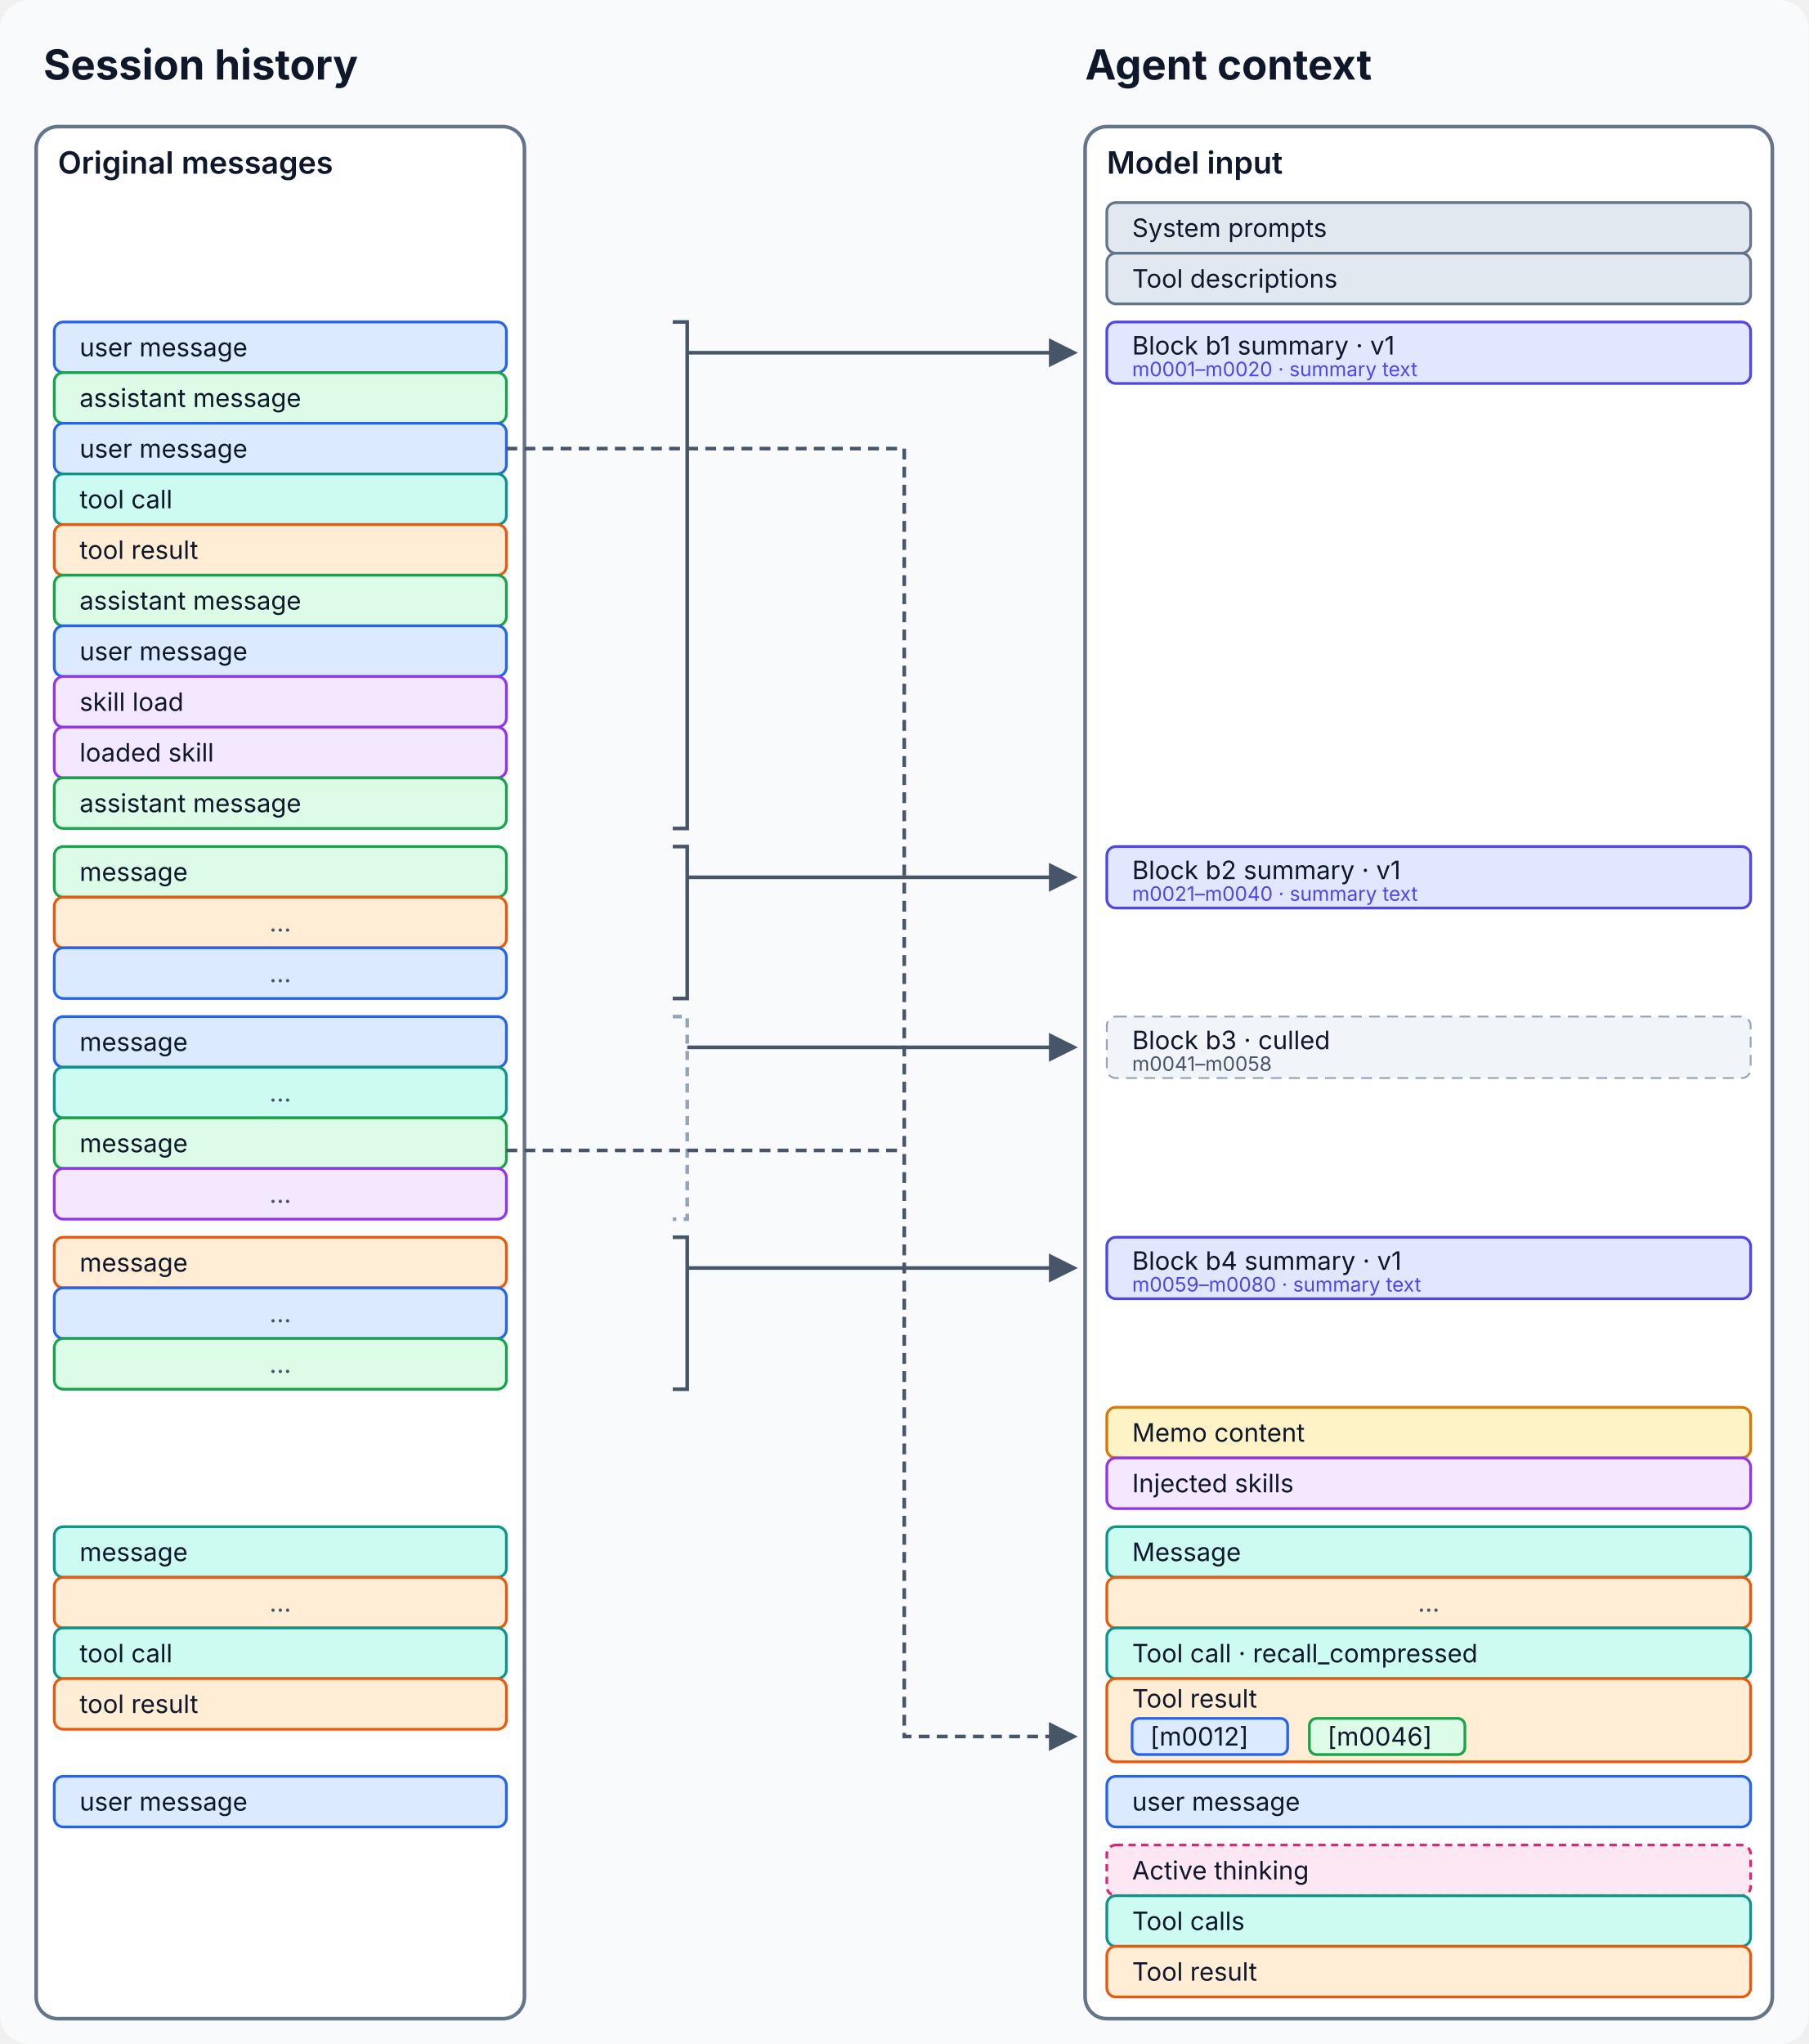
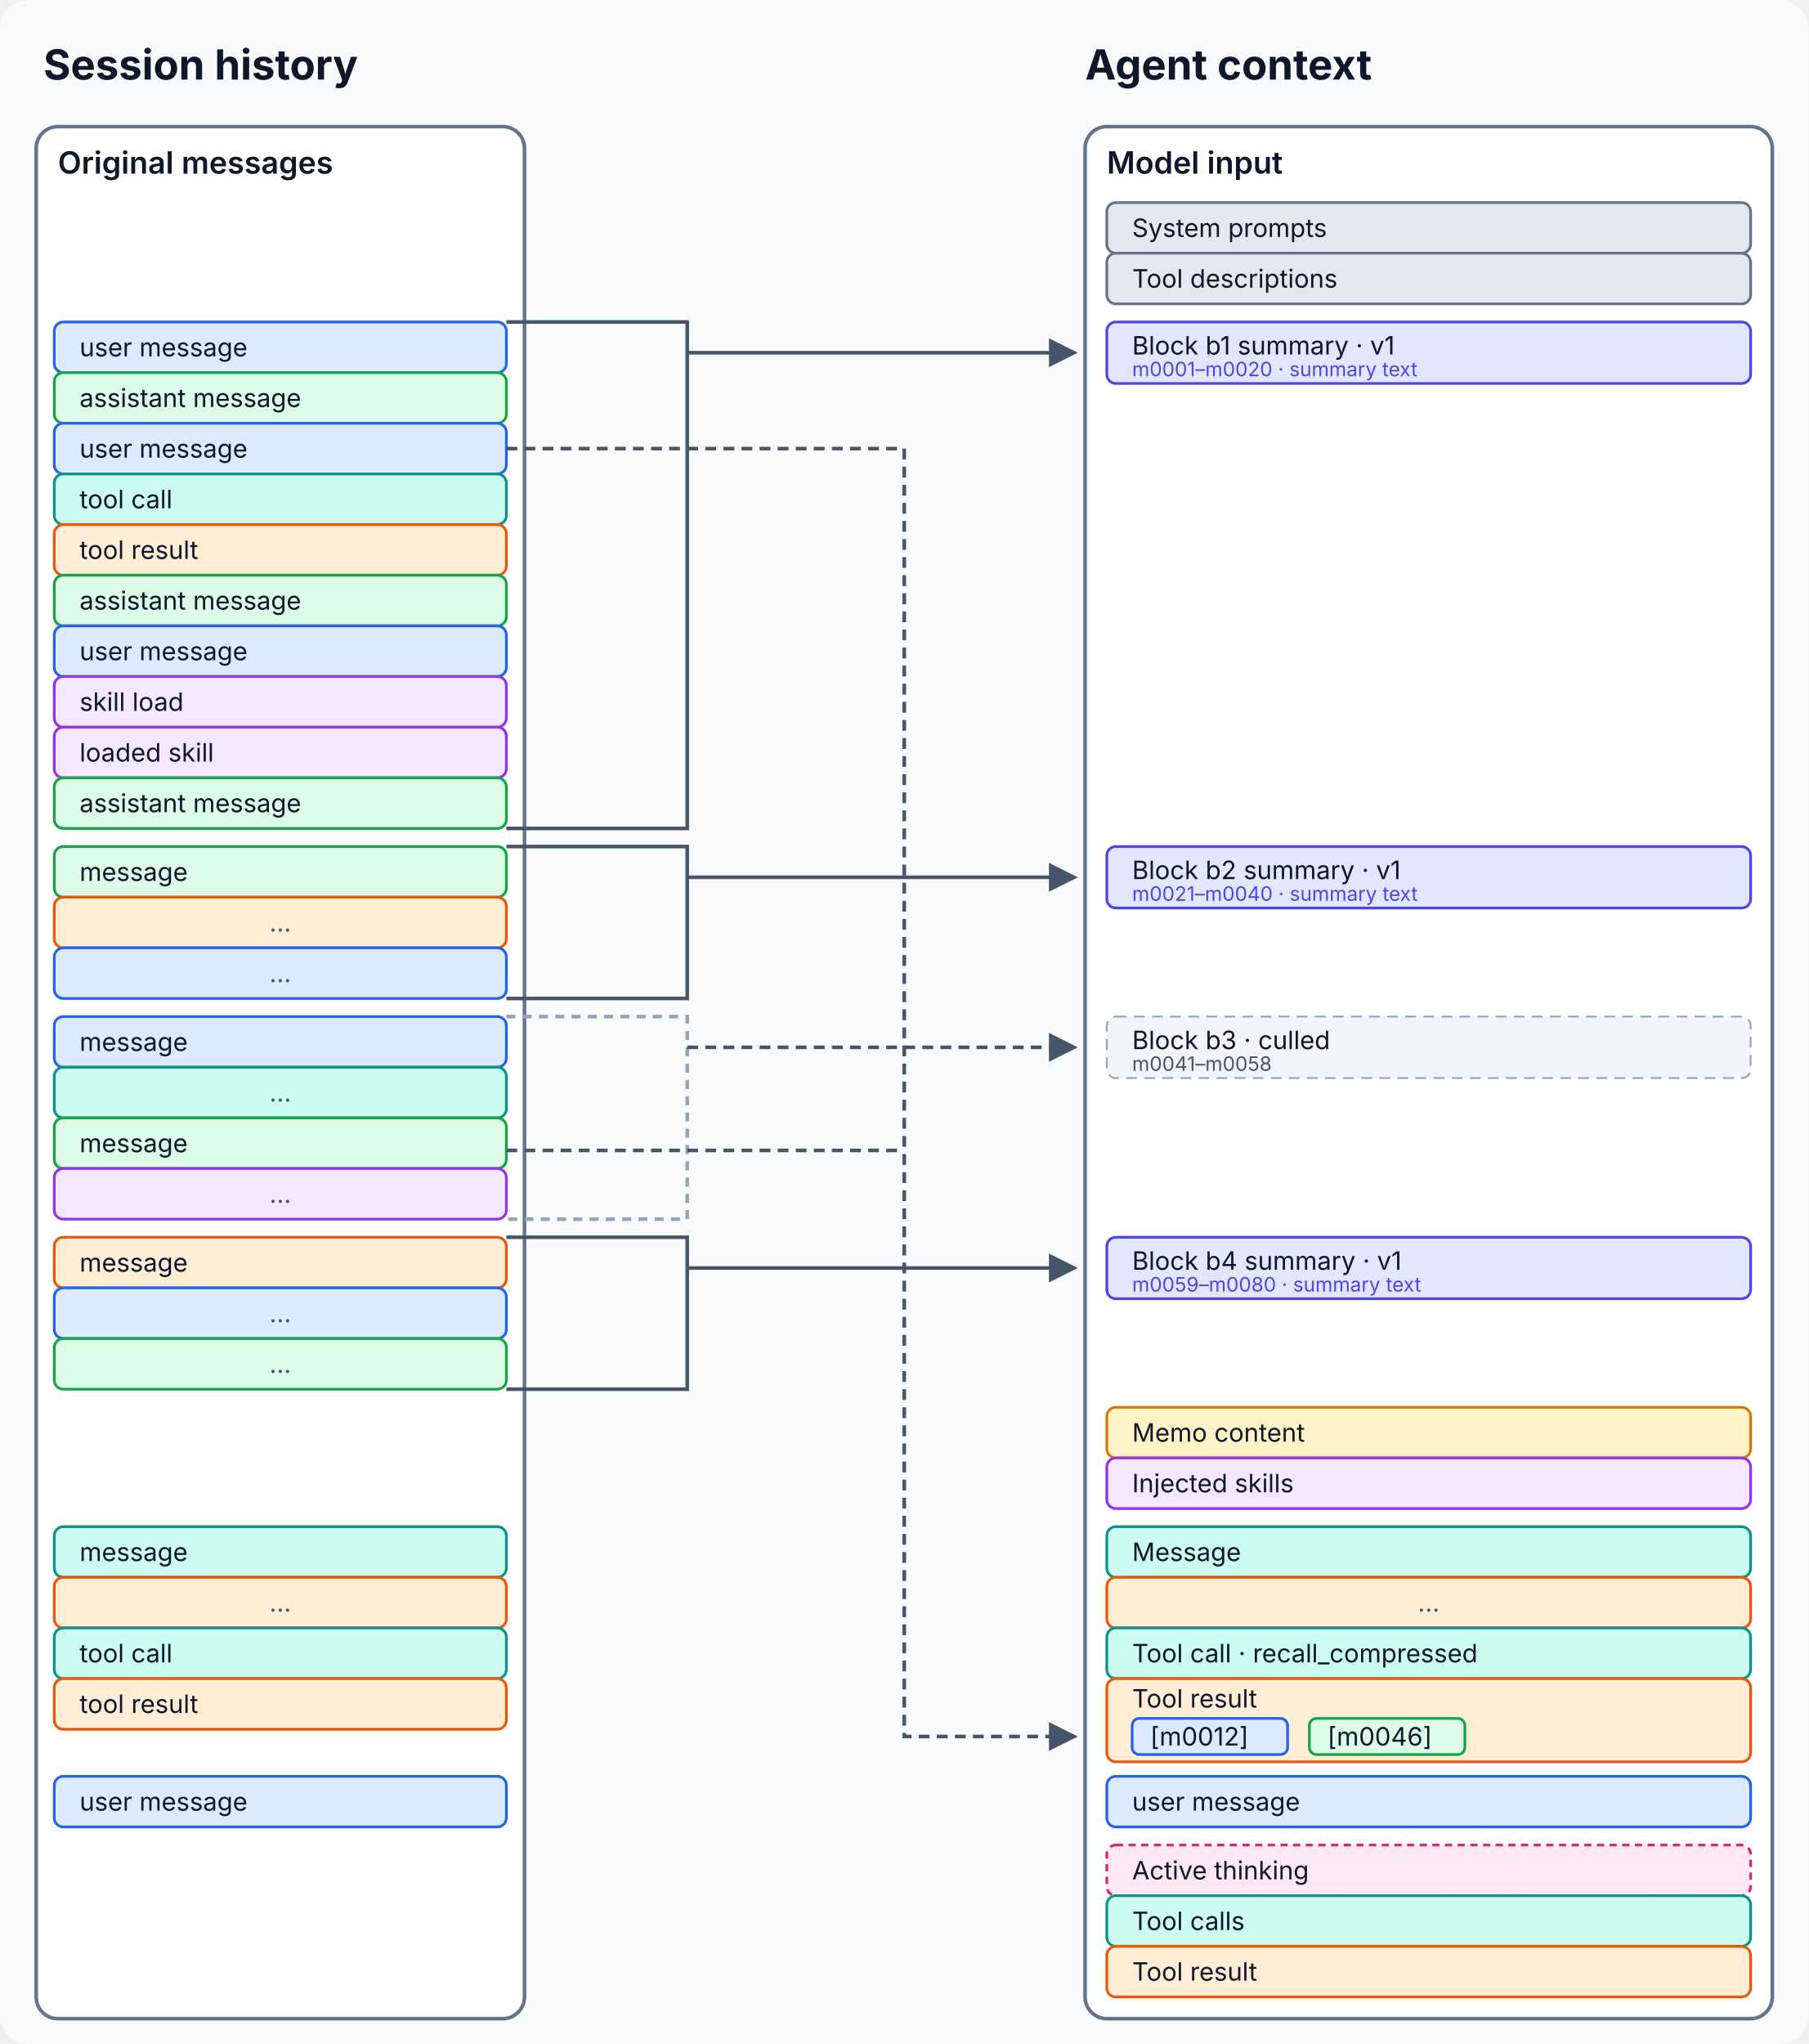
<svg xmlns="http://www.w3.org/2000/svg" width="1000" height="1130" viewBox="0 0 1000 1130" role="img" aria-labelledby="title description">
  <defs>
    <marker id="arrow" markerWidth="8" markerHeight="8" refX="7" refY="4" orient="auto">
      <path d="M0 0 L8 4 L0 8 Z" fill="#475569" />
    </marker>
    <style>
            text {
                font-family:
                    system-ui,
                    -apple-system,
                    "Segoe UI",
                    sans-serif;
                fill: #0f172a;
            }
            .heading {
                font-size: 23px;
                font-weight: 700;
            }
            .panellabel {
                font-size: 17px;
                font-weight: 600;
            }
            .row {
                font-size: 14px;
            }
            .subrow {
                font-size: 11px;
                fill: #4f46e5;
            }
            .subrow-gray {
                font-size: 11px;
                fill: #475569;
            }
            .ellipsis {
                font-size: 14px;
                fill: #475569;
            }
            .panel {
                fill: #ffffff;
                stroke: #64748b;
                stroke-width: 2;
            }
            .box {
                fill: #ffffff;
                stroke-width: 1.5;
            }
            .user {
                fill: #dbeafe;
                stroke: #2563eb;
            }
            .assistant {
                fill: #dcfce7;
                stroke: #16a34a;
            }
            .toolcall {
                fill: #ccfbf1;
                stroke: #0d9488;
            }
            .toolresult {
                fill: #ffedd5;
                stroke: #ea580c;
            }
            .skill {
                fill: #f3e8ff;
                stroke: #9333ea;
            }
            .culled {
                fill: #f1f5f9;
                stroke: #94a3b8;
                stroke-dasharray: 6 4;
            }
            .host {
                fill: #e2e8f0;
                stroke: #64748b;
            }
            .summary {
                fill: #e0e7ff;
                stroke: #4f46e5;
            }
            .memo {
                fill: #fef3c7;
                stroke: #d97706;
            }
            .thinking {
                fill: #fce7f3;
                stroke: #db2777;
                stroke-dasharray: 4 3;
            }
            .bracket {
                fill: none;
                stroke: #475569;
                stroke-width: 2;
            }
            .bracket-culled {
                fill: none;
                stroke: #94a3b8;
                stroke-width: 2;
                stroke-dasharray: 5 4;
            }
            .link-out {
                fill: none;
                stroke: #475569;
                stroke-width: 2;
+                 marker-end: url(#arrow);
+             }
+             .link-out-culled {
+                 fill: none;
+                 stroke: #475569;
+                 stroke-width: 2;
+                 stroke-dasharray: 6 4;
                marker-end: url(#arrow);
            }
            .recall {
                fill: none;
                stroke: #475569;
                stroke-width: 2;
                stroke-dasharray: 6 4;
            }
            .recall-out {
                fill: none;
                stroke: #475569;
                stroke-width: 2;
                stroke-dasharray: 6 4;
                marker-end: url(#arrow);
            }
        </style>
  </defs>
  <rect width="1000" height="1130" rx="16" fill="#f8fafc" />
  <text x="24" y="44" class="heading">Session history</text>
  <text x="600" y="44" class="heading">Agent context</text>
  <rect x="20" y="70" width="270" height="1046" rx="12" class="panel" />
  <text x="32" y="96" class="panellabel">Original messages</text>
  <rect x="600" y="70" width="380" height="1046" rx="12" class="panel" />
  <text x="612" y="96" class="panellabel">Model input</text>
  <rect x="612" y="112" width="356" height="28" rx="5" class="box host" />
  <text x="626" y="131" class="row">System prompts</text>
  <rect x="612" y="140" width="356" height="28" rx="5" class="box host" />
  <text x="626" y="159" class="row">Tool descriptions</text>
  <rect x="30" y="178" width="250" height="28" rx="5" class="box user" />
  <text x="44" y="197" class="row">user message</text>
  <rect x="30" y="206" width="250" height="28" rx="5" class="box assistant" />
  <text x="44" y="225" class="row">assistant message</text>
  <rect x="30" y="234" width="250" height="28" rx="5" class="box user" />
  <text x="44" y="253" class="row">user message</text>
  <rect x="30" y="262" width="250" height="28" rx="5" class="box toolcall" />
  <text x="44" y="281" class="row">tool call</text>
  <rect x="30" y="290" width="250" height="28" rx="5" class="box toolresult" />
  <text x="44" y="309" class="row">tool result</text>
  <rect x="30" y="318" width="250" height="28" rx="5" class="box assistant" />
  <text x="44" y="337" class="row">assistant message</text>
  <rect x="30" y="346" width="250" height="28" rx="5" class="box user" />
  <text x="44" y="365" class="row">user message</text>
  <rect x="30" y="374" width="250" height="28" rx="5" class="box skill" />
  <text x="44" y="393" class="row">skill load</text>
  <rect x="30" y="402" width="250" height="28" rx="5" class="box skill" />
  <text x="44" y="421" class="row">loaded skill</text>
  <rect x="30" y="430" width="250" height="28" rx="5" class="box assistant" />
  <text x="44" y="449" class="row">assistant message</text>
  <rect x="30" y="468" width="250" height="28" rx="5" class="box assistant" />
  <text x="44" y="487" class="row">message</text>
  <rect x="30" y="496" width="250" height="28" rx="5" class="box toolresult" />
  <text x="155" y="515" class="ellipsis" text-anchor="middle">…</text>
  <rect x="30" y="524" width="250" height="28" rx="5" class="box user" />
  <text x="155" y="543" class="ellipsis" text-anchor="middle">…</text>
  <rect x="30" y="562" width="250" height="28" rx="5" class="box user" />
  <text x="44" y="581" class="row">message</text>
  <rect x="30" y="590" width="250" height="28" rx="5" class="box toolcall" />
  <text x="155" y="609" class="ellipsis" text-anchor="middle">…</text>
  <rect x="30" y="618" width="250" height="28" rx="5" class="box assistant" />
  <text x="44" y="637" class="row">message</text>
  <rect x="30" y="646" width="250" height="28" rx="5" class="box skill" />
  <text x="155" y="665" class="ellipsis" text-anchor="middle">…</text>
  <rect x="30" y="684" width="250" height="28" rx="5" class="box toolresult" />
  <text x="44" y="703" class="row">message</text>
  <rect x="30" y="712" width="250" height="28" rx="5" class="box user" />
  <text x="155" y="731" class="ellipsis" text-anchor="middle">…</text>
  <rect x="30" y="740" width="250" height="28" rx="5" class="box assistant" />
  <text x="155" y="759" class="ellipsis" text-anchor="middle">…</text>
  <rect x="30" y="844" width="250" height="28" rx="5" class="box toolcall" />
  <text x="44" y="863" class="row">message</text>
  <rect x="30" y="872" width="250" height="28" rx="5" class="box toolresult" />
  <text x="155" y="891" class="ellipsis" text-anchor="middle">…</text>
  <rect x="30" y="900" width="250" height="28" rx="5" class="box toolcall" />
  <text x="44" y="919" class="row">tool call</text>
  <rect x="30" y="928" width="250" height="28" rx="5" class="box toolresult" />
  <text x="44" y="947" class="row">tool result</text>
  <rect x="30" y="982" width="250" height="28" rx="5" class="box user" />
  <text x="44" y="1001" class="row">user message</text>
  <rect x="612" y="178" width="356" height="34" rx="5" class="box summary" />
  <text x="626" y="196" class="row">Block b1 summary · v1</text>
  <text x="626" y="208" class="subrow">m0001–m0020 · summary text</text>
  <rect x="612" y="468" width="356" height="34" rx="5" class="box summary" />
  <text x="626" y="486" class="row">Block b2 summary · v1</text>
  <text x="626" y="498" class="subrow">m0021–m0040 · summary text</text>
  <rect x="612" y="562" width="356" height="34" rx="5" class="culled" />
  <text x="626" y="580" class="row" fill="#475569">Block b3 · culled</text>
  <text x="626" y="592" class="subrow-gray">m0041–m0058</text>
  <rect x="612" y="684" width="356" height="34" rx="5" class="box summary" />
  <text x="626" y="702" class="row">Block b4 summary · v1</text>
  <text x="626" y="714" class="subrow">m0059–m0080 · summary text</text>
  <rect x="612" y="778" width="356" height="28" rx="5" class="box memo" />
  <text x="626" y="797" class="row">Memo content</text>
  <rect x="612" y="806" width="356" height="28" rx="5" class="box skill" />
  <text x="626" y="825" class="row">Injected skills</text>
  <rect x="612" y="844" width="356" height="28" rx="5" class="box toolcall" />
  <text x="626" y="863" class="row">Message</text>
  <rect x="612" y="872" width="356" height="28" rx="5" class="box toolresult" />
  <text x="790" y="891" class="ellipsis" text-anchor="middle">…</text>
  <rect x="612" y="900" width="356" height="28" rx="5" class="box toolcall" />
  <text x="626" y="919" class="row">Tool call · recall_compressed</text>
  <rect x="612" y="928" width="356" height="46" rx="5" class="box toolresult" />
  <text x="626" y="944" class="row">Tool result</text>
  <rect x="626" y="950" width="86" height="20" rx="4" class="box user" />
  <text x="636" y="965" class="row">[m0012]</text>
  <rect x="724" y="950" width="86" height="20" rx="4" class="box assistant" />
  <text x="734" y="965" class="row">[m0046]</text>
  <rect x="612" y="982" width="356" height="28" rx="5" class="box user" />
  <text x="626" y="1001" class="row">user message</text>
  <rect x="612" y="1020" width="356" height="28" rx="5" class="box thinking" />
  <text x="626" y="1039" class="row">Active thinking</text>
  <rect x="612" y="1048" width="356" height="28" rx="5" class="box toolcall" />
  <text x="626" y="1067" class="row">Tool calls</text>
  <rect x="612" y="1076" width="356" height="28" rx="5" class="box toolresult" />
  <text x="626" y="1095" class="row">Tool result</text>
-   <path d="M372 178 H380 V458 H372" class="bracket" />
-   <path d="M372 468 H380 V552 H372" class="bracket" />
-   <path d="M372 562 H380 V674 H372" class="bracket-culled" />
-   <path d="M372 684 H380 V768 H372" class="bracket" />
+   <path d="M280 178 H380 V458 H280" class="bracket" />
+   <path d="M280 468 H380 V552 H280" class="bracket" />
+   <path d="M280 562 H380 V674 H280" class="bracket-culled" />
+   <path d="M280 684 H380 V768 H280" class="bracket" />
  <path d="M380 195 H594" class="link-out" />
  <path d="M380 485 H594" class="link-out" />
-   <path d="M380 579 H594" class="link-out" />
+   <path d="M380 579 H594" class="link-out-culled" />
  <path d="M380 701 H594" class="link-out" />
  <path d="M280 248 H500 M280 636 H500" class="recall" />
  <path d="M500 248 V960 H594" class="recall-out" />
</svg>
